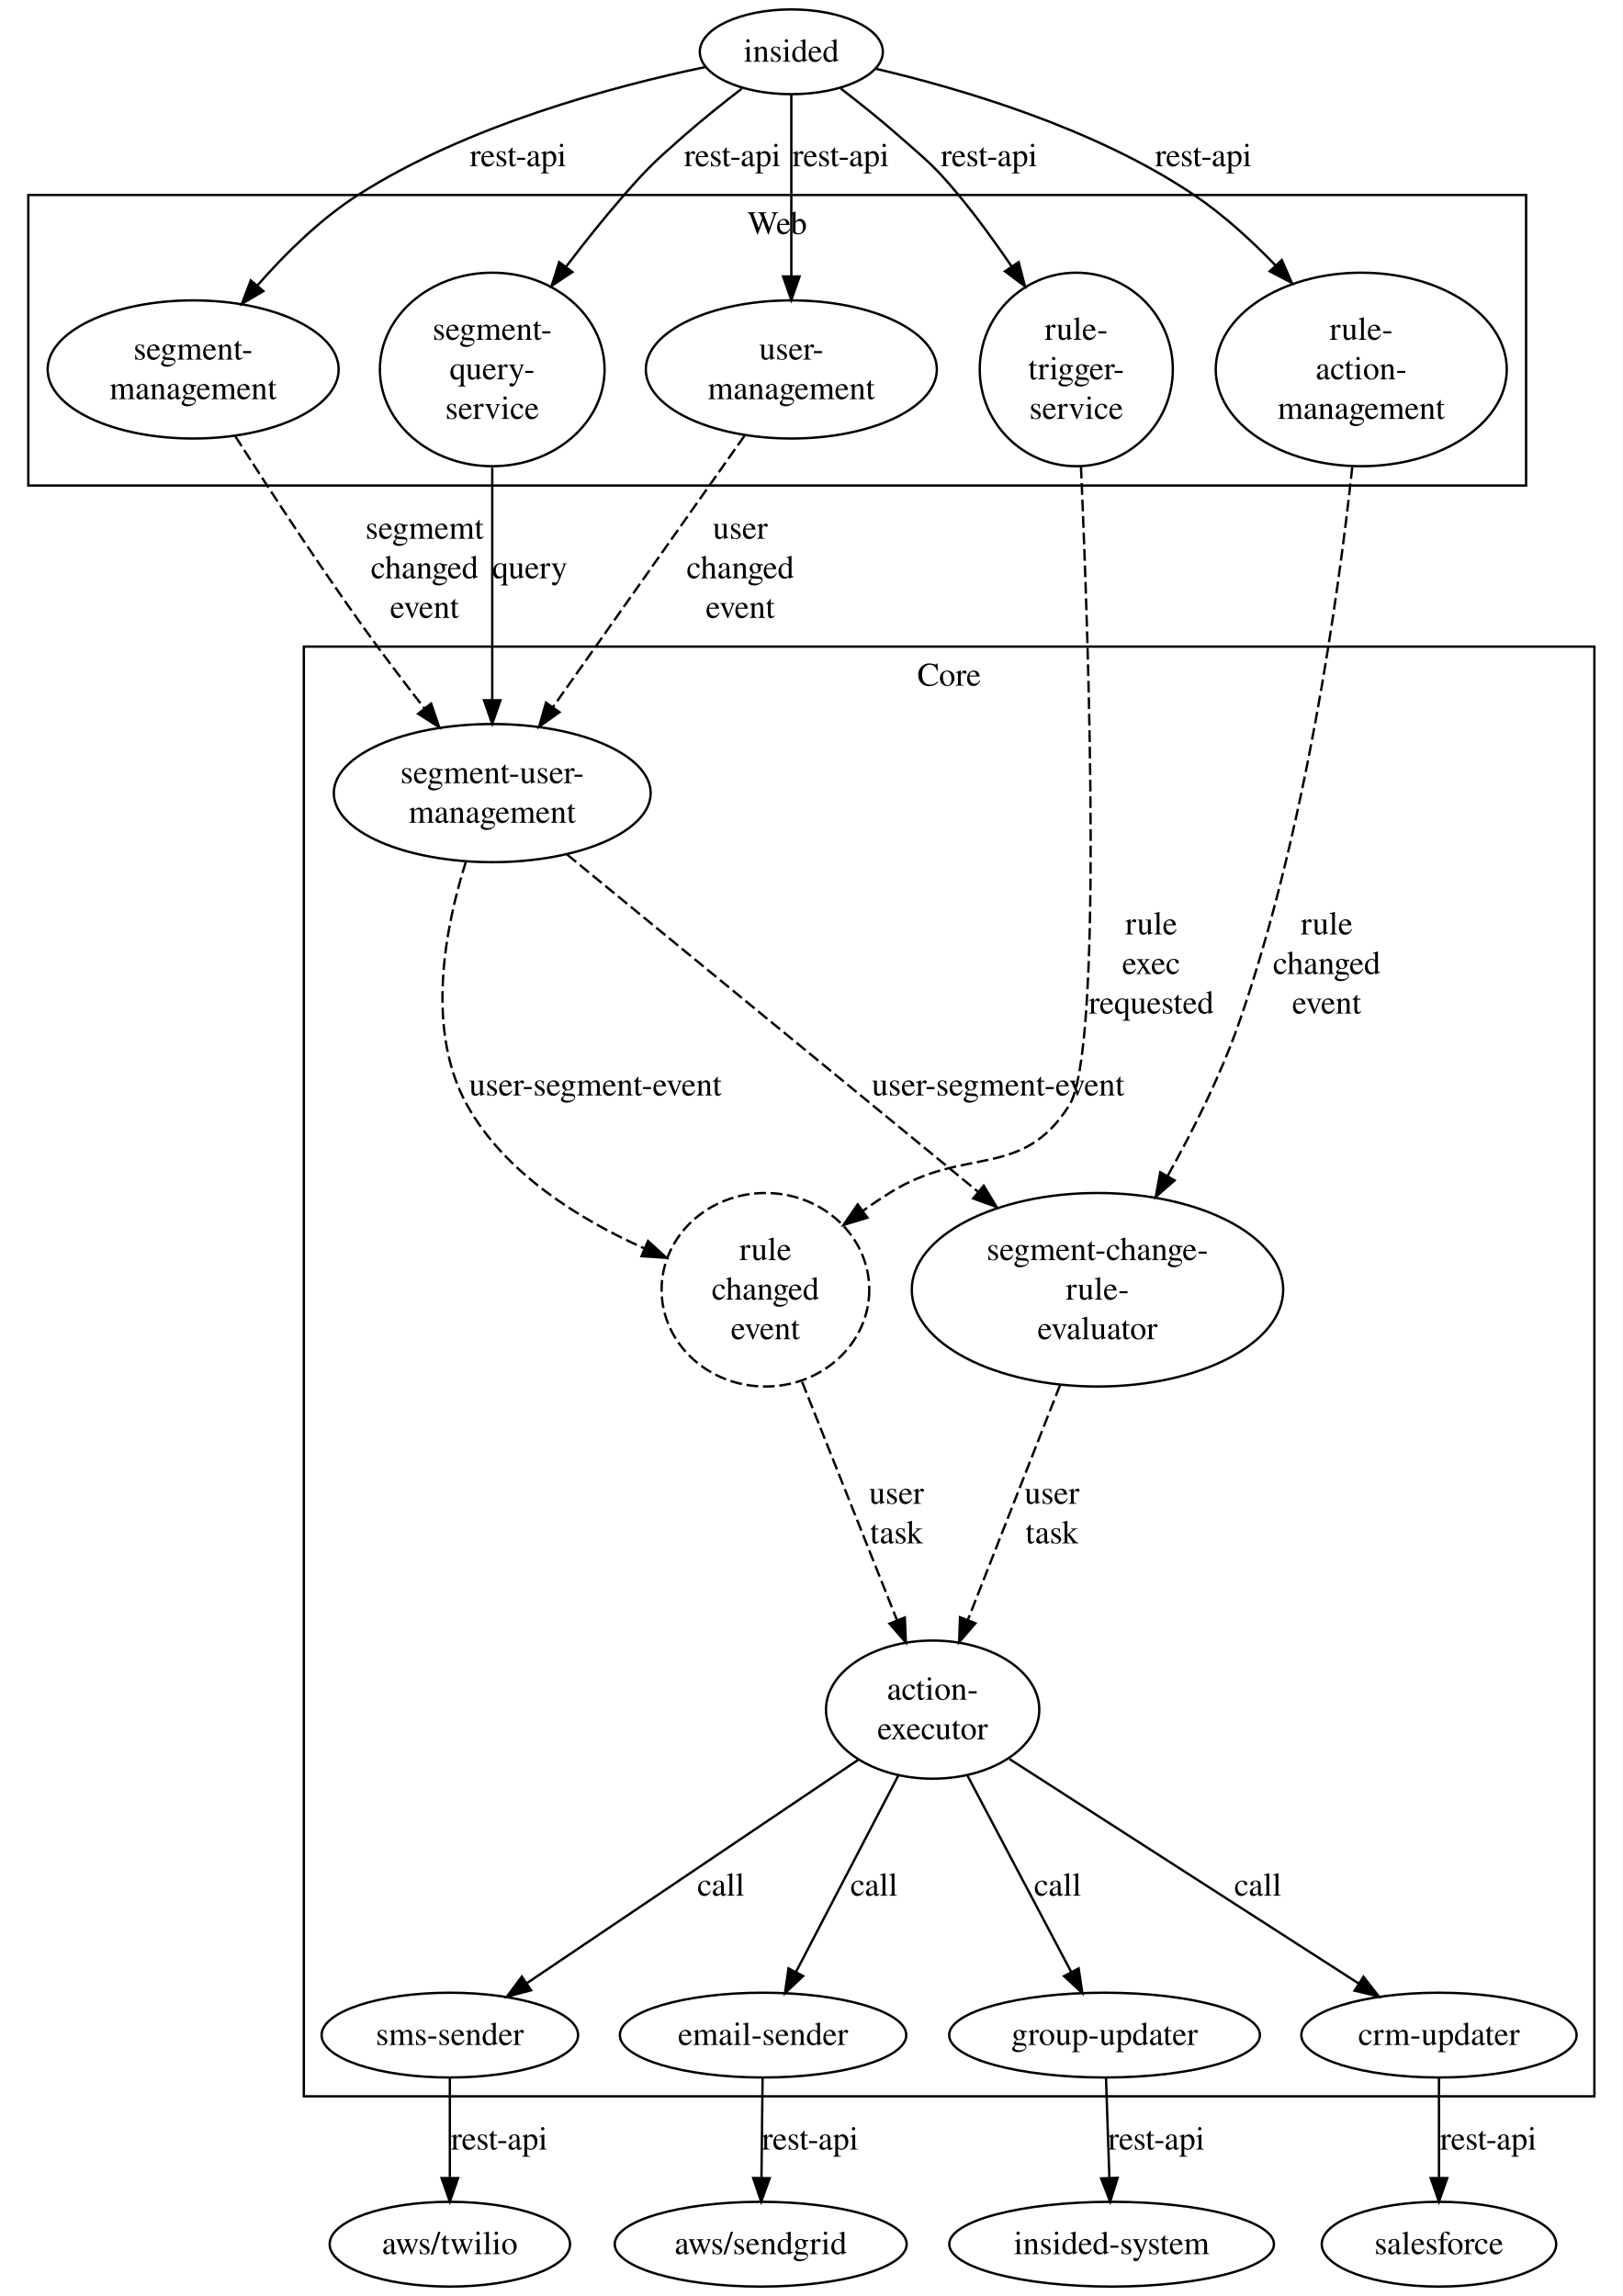
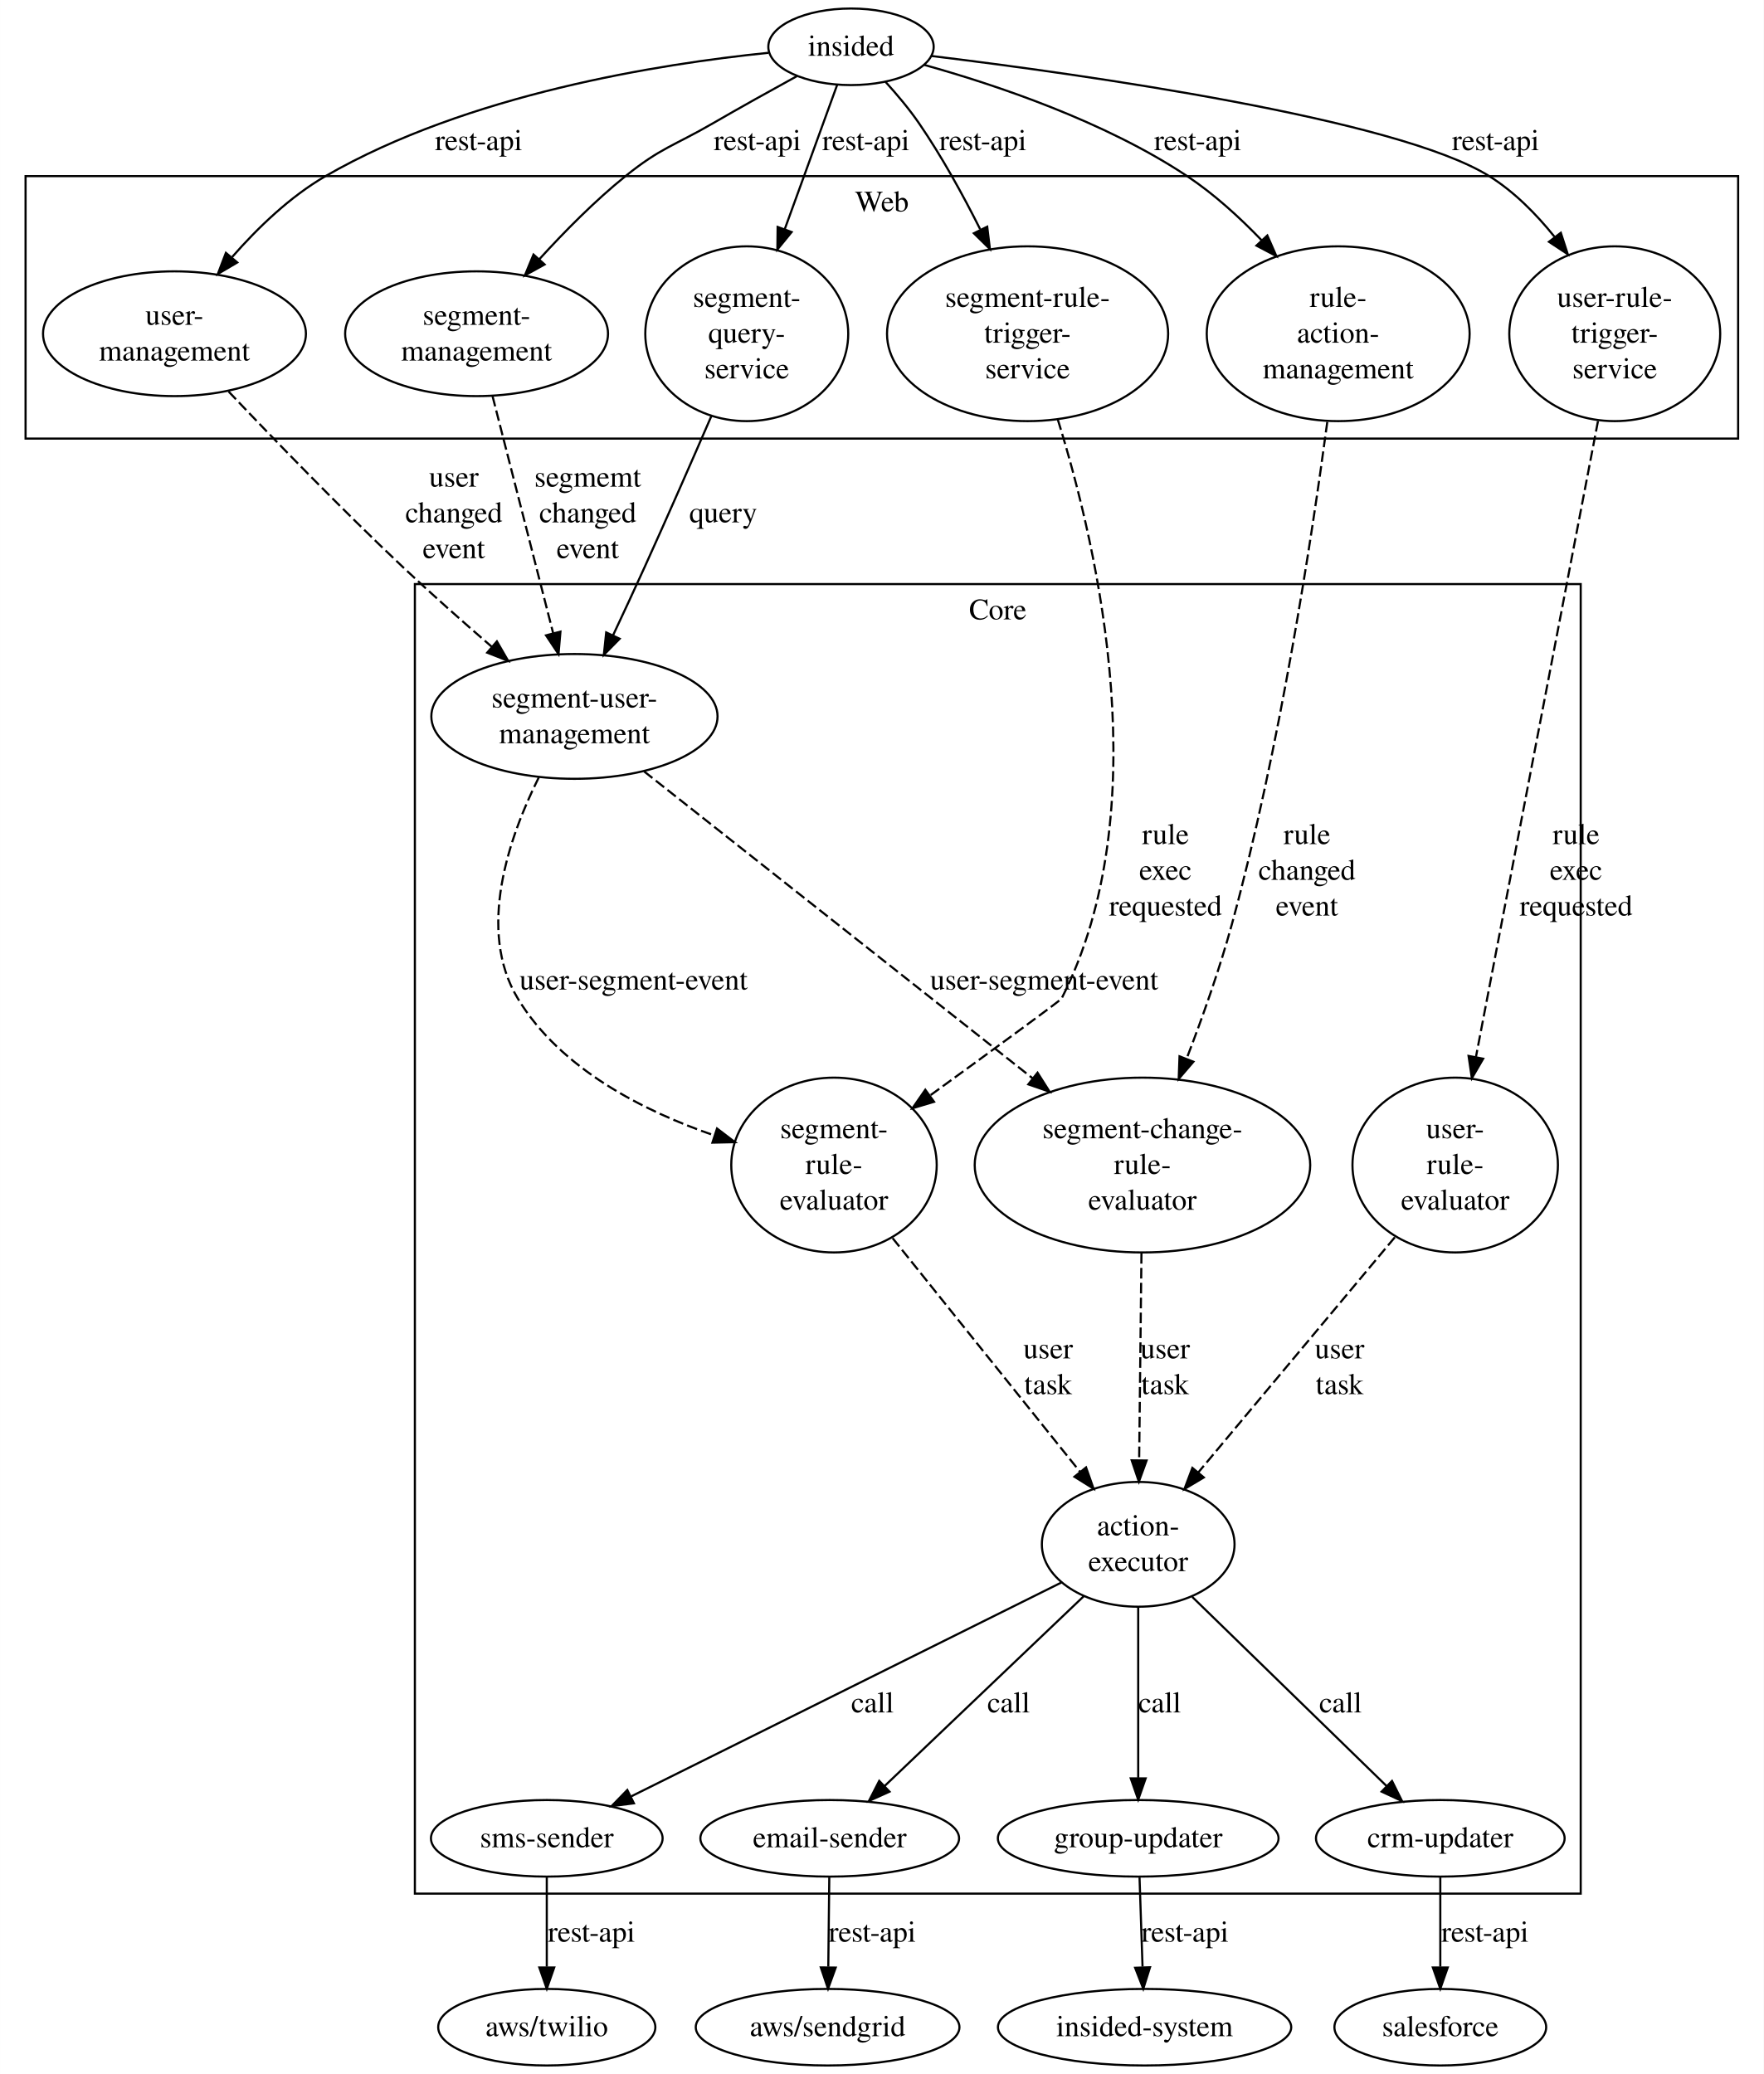
- <svg xmlns="http://www.w3.org/2000/svg" width="689pt" height="975pt" viewBox="0.00 0.00 689.00 975.04">
+ <svg xmlns="http://www.w3.org/2000/svg" width="829pt" height="975pt" viewBox="0.00 0.00 829.00 975.04">
  <g id="graph0" class="graph" transform="scale(1 1) rotate(0) translate(4 971.0427)">
-     <polygon fill="#ffffff" stroke="transparent" points="-4,4 -4,-971.043 685,-971.043 685,4 -4,4" />
+     <polygon fill="#ffffff" stroke="transparent" points="-4,4 -4,-971.043 825,-971.043 825,4 -4,4" />
    <g id="clust1" class="cluster">
-       <polygon fill="none" stroke="#000000" points="8,-764.853 8,-888.243 644,-888.243 644,-764.853 8,-764.853" />
-       <text text-anchor="middle" x="326" y="-871.643" font-family="Times,serif" font-size="14.00" fill="#000000">
-                 Web
-             </text>
+       <polygon fill="none" stroke="#000000" points="8,-764.853 8,-888.243 813,-888.243 813,-764.853 8,-764.853" />
+       <text text-anchor="middle" x="410.5" y="-871.643" font-family="Times,serif" font-size="14.00" fill="#000000">Web</text>
    </g>
    <g id="clust2" class="cluster">
-       <polygon fill="none" stroke="#000000" points="125,-80.8 125,-696.453 673,-696.453 673,-80.8 125,-80.8" />
-       <text text-anchor="middle" x="399" y="-679.853" font-family="Times,serif" font-size="14.00" fill="#000000">
-                 Core
-             </text>
+       <polygon fill="none" stroke="#000000" points="191,-80.8 191,-696.453 739,-696.453 739,-80.8 191,-80.8" />
+       <text text-anchor="middle" x="465" y="-679.853" font-family="Times,serif" font-size="14.00" fill="#000000">Core</text>
    </g>
    <g id="node1" class="node">
-       <ellipse fill="none" stroke="#000000" cx="453" cy="-814.148" rx="40.993" ry="41.091" />
-       <text text-anchor="middle" x="453" y="-826.748" font-family="Times,serif" font-size="14.00" fill="#000000">
-                 rule-
-             </text>
-       <text text-anchor="middle" x="453" y="-809.948" font-family="Times,serif" font-size="14.00" fill="#000000">
-                 trigger-
-             </text>
-       <text text-anchor="middle" x="453" y="-793.148" font-family="Times,serif" font-size="14.00" fill="#000000">
-                 service
-             </text>
-     </g>
-     <g id="node6" class="node">
-       <ellipse fill="none" stroke="#000000" stroke-dasharray="5,2" cx="321" cy="-423.326" rx="44.093" ry="41.091" />
-       <text text-anchor="middle" x="321" y="-435.926" font-family="Times,serif" font-size="14.00" fill="#000000">
-                 rule
-             </text>
-       <text text-anchor="middle" x="321" y="-419.126" font-family="Times,serif" font-size="14.00" fill="#000000">
-                 changed
-             </text>
-       <text text-anchor="middle" x="321" y="-402.326" font-family="Times,serif" font-size="14.00" fill="#000000">
-                 event
-             </text>
-     </g>
-     <g id="edge6" class="edge">
-       <path fill="none" stroke="#000000" stroke-dasharray="5,2" d="M454.991,-772.872C458.49,-693.175 464.115,-523.953 450,-501.621 429.928,-469.865 405.88,-484.497 374,-464.621 370.166,-462.231 366.279,-459.619 362.442,-456.906" />
-       <polygon fill="#000000" stroke="#000000" points="364.303,-453.931 354.165,-450.855 360.172,-459.582 364.303,-453.931" />
-       <text text-anchor="middle" x="484.82" y="-574.221" font-family="Times,serif" font-size="14.00" fill="#000000">rule
-             </text>
-       <text text-anchor="middle" x="484.82" y="-557.421" font-family="Times,serif" font-size="14.00" fill="#000000">exec
-             </text>
-       <text text-anchor="middle" x="484.82" y="-540.621" font-family="Times,serif" font-size="14.00" fill="#000000">requested
-             </text>
+       <ellipse fill="none" stroke="#000000" cx="479" cy="-814.148" rx="66.072" ry="41.091" />
+       <text text-anchor="middle" x="479" y="-826.748" font-family="Times,serif" font-size="14.00" fill="#000000">segment-rule-</text>
+       <text text-anchor="middle" x="479" y="-809.948" font-family="Times,serif" font-size="14.00" fill="#000000">trigger-</text>
+       <text text-anchor="middle" x="479" y="-793.148" font-family="Times,serif" font-size="14.00" fill="#000000">service</text>
+     </g>
+     <g id="node7" class="node">
+       <ellipse fill="none" stroke="#000000" cx="388" cy="-423.326" rx="48.288" ry="41.091" />
+       <text text-anchor="middle" x="388" y="-435.926" font-family="Times,serif" font-size="14.00" fill="#000000">segment-</text>
+       <text text-anchor="middle" x="388" y="-419.126" font-family="Times,serif" font-size="14.00" fill="#000000">rule-</text>
+       <text text-anchor="middle" x="388" y="-402.326" font-family="Times,serif" font-size="14.00" fill="#000000">evaluator</text>
+     </g>
+     <g id="edge7" class="edge">
+       <path fill="none" stroke="#000000" stroke-dasharray="5,2" d="M493.215,-773.776C512.556,-711.556 539.925,-590.162 495,-501.621 494.542,-500.719 462.303,-477.185 433.335,-456.154" />
+       <polygon fill="#000000" stroke="#000000" points="435.035,-453.063 424.886,-450.023 430.924,-458.729 435.035,-453.063" />
+       <text text-anchor="middle" x="543.82" y="-574.221" font-family="Times,serif" font-size="14.00" fill="#000000">rule</text>
+       <text text-anchor="middle" x="543.82" y="-557.421" font-family="Times,serif" font-size="14.00" fill="#000000">exec</text>
+       <text text-anchor="middle" x="543.82" y="-540.621" font-family="Times,serif" font-size="14.00" fill="#000000">requested</text>
    </g>
    <g id="node2" class="node">
-       <ellipse fill="none" stroke="#000000" cx="574" cy="-814.148" rx="61.787" ry="41.091" />
-       <text text-anchor="middle" x="574" y="-826.748" font-family="Times,serif" font-size="14.00" fill="#000000">
-                 rule-
-             </text>
-       <text text-anchor="middle" x="574" y="-809.948" font-family="Times,serif" font-size="14.00" fill="#000000">
-                 action-
-             </text>
-       <text text-anchor="middle" x="574" y="-793.148" font-family="Times,serif" font-size="14.00" fill="#000000">
-                 management
-             </text>
+       <ellipse fill="none" stroke="#000000" cx="755" cy="-814.148" rx="49.571" ry="41.091" />
+       <text text-anchor="middle" x="755" y="-826.748" font-family="Times,serif" font-size="14.00" fill="#000000">user-rule-</text>
+       <text text-anchor="middle" x="755" y="-809.948" font-family="Times,serif" font-size="14.00" fill="#000000">trigger-</text>
+       <text text-anchor="middle" x="755" y="-793.148" font-family="Times,serif" font-size="14.00" fill="#000000">service</text>
    </g>
    <g id="node8" class="node">
-       <ellipse fill="none" stroke="#000000" cx="462" cy="-423.326" rx="78.855" ry="41.091" />
-       <text text-anchor="middle" x="462" y="-435.926" font-family="Times,serif" font-size="14.00" fill="#000000">
-                 segment-change-
-             </text>
-       <text text-anchor="middle" x="462" y="-419.126" font-family="Times,serif" font-size="14.00" fill="#000000">
-                 rule-
-             </text>
-       <text text-anchor="middle" x="462" y="-402.326" font-family="Times,serif" font-size="14.00" fill="#000000">
-                 evaluator
-             </text>
-     </g>
-     <g id="edge12" class="edge">
-       <path fill="none" stroke="#000000" stroke-dasharray="5,2" d="M570.188,-772.668C564.233,-717.481 550.339,-617.454 522,-536.421 514.237,-514.225 502.643,-491.059 491.71,-471.516" />
-       <polygon fill="#000000" stroke="#000000" points="494.741,-469.764 486.75,-462.808 488.659,-473.229 494.741,-469.764" />
-       <text text-anchor="middle" x="559.322" y="-574.221" font-family="Times,serif" font-size="14.00" fill="#000000">rule
-             </text>
-       <text text-anchor="middle" x="559.322" y="-557.421" font-family="Times,serif" font-size="14.00" fill="#000000">changed
-             </text>
-       <text text-anchor="middle" x="559.322" y="-540.621" font-family="Times,serif" font-size="14.00" fill="#000000">event
-             </text>
+       <ellipse fill="none" stroke="#000000" cx="680" cy="-423.326" rx="48.288" ry="41.091" />
+       <text text-anchor="middle" x="680" y="-435.926" font-family="Times,serif" font-size="14.00" fill="#000000">user-</text>
+       <text text-anchor="middle" x="680" y="-419.126" font-family="Times,serif" font-size="14.00" fill="#000000">rule-</text>
+       <text text-anchor="middle" x="680" y="-402.326" font-family="Times,serif" font-size="14.00" fill="#000000">evaluator</text>
+     </g>
+     <g id="edge8" class="edge">
+       <path fill="none" stroke="#000000" stroke-dasharray="5,2" d="M747.115,-773.062C733.312,-701.133 704.811,-552.612 689.776,-474.269" />
+       <polygon fill="#000000" stroke="#000000" points="693.157,-473.316 687.835,-464.155 686.283,-474.635 693.157,-473.316" />
+       <text text-anchor="middle" x="736.82" y="-574.221" font-family="Times,serif" font-size="14.00" fill="#000000">rule</text>
+       <text text-anchor="middle" x="736.82" y="-557.421" font-family="Times,serif" font-size="14.00" fill="#000000">exec</text>
+       <text text-anchor="middle" x="736.82" y="-540.621" font-family="Times,serif" font-size="14.00" fill="#000000">requested</text>
    </g>
    <g id="node3" class="node">
-       <ellipse fill="none" stroke="#000000" cx="332" cy="-814.148" rx="61.787" ry="29.331" />
-       <text text-anchor="middle" x="332" y="-818.348" font-family="Times,serif" font-size="14.00" fill="#000000">
-                 user-
-             </text>
-       <text text-anchor="middle" x="332" y="-801.548" font-family="Times,serif" font-size="14.00" fill="#000000">
-                 management
-             </text>
-     </g>
-     <g id="node7" class="node">
-       <ellipse fill="none" stroke="#000000" cx="205" cy="-634.237" rx="67.269" ry="29.331" />
-       <text text-anchor="middle" x="205" y="-638.437" font-family="Times,serif" font-size="14.00" fill="#000000">
-                 segment-user-
-             </text>
-       <text text-anchor="middle" x="205" y="-621.637" font-family="Times,serif" font-size="14.00" fill="#000000">
-                 management
-             </text>
-     </g>
-     <g id="edge9" class="edge">
-       <path fill="none" stroke="#000000" stroke-dasharray="5,2" d="M312.156,-786.037C290.226,-754.969 254.83,-704.827 230.771,-670.745" />
-       <polygon fill="#000000" stroke="#000000" points="233.54,-668.598 224.914,-662.447 227.821,-672.635 233.54,-668.598" />
-       <text text-anchor="middle" x="310.322" y="-742.253" font-family="Times,serif" font-size="14.00" fill="#000000">user
-             </text>
-       <text text-anchor="middle" x="310.322" y="-725.453" font-family="Times,serif" font-size="14.00" fill="#000000">changed
-             </text>
-       <text text-anchor="middle" x="310.322" y="-708.653" font-family="Times,serif" font-size="14.00" fill="#000000">event
-             </text>
+       <ellipse fill="none" stroke="#000000" cx="625" cy="-814.148" rx="61.787" ry="41.091" />
+       <text text-anchor="middle" x="625" y="-826.748" font-family="Times,serif" font-size="14.00" fill="#000000">rule-</text>
+       <text text-anchor="middle" x="625" y="-809.948" font-family="Times,serif" font-size="14.00" fill="#000000">action-</text>
+       <text text-anchor="middle" x="625" y="-793.148" font-family="Times,serif" font-size="14.00" fill="#000000">management</text>
+     </g>
+     <g id="node10" class="node">
+       <ellipse fill="none" stroke="#000000" cx="533" cy="-423.326" rx="78.855" ry="41.091" />
+       <text text-anchor="middle" x="533" y="-435.926" font-family="Times,serif" font-size="14.00" fill="#000000">segment-change-</text>
+       <text text-anchor="middle" x="533" y="-419.126" font-family="Times,serif" font-size="14.00" fill="#000000">rule-</text>
+       <text text-anchor="middle" x="533" y="-402.326" font-family="Times,serif" font-size="14.00" fill="#000000">evaluator</text>
+     </g>
+     <g id="edge14" class="edge">
+       <path fill="none" stroke="#000000" stroke-dasharray="5,2" d="M619.878,-772.699C612.586,-717.969 597.544,-618.886 575,-536.421 569.259,-515.422 561.257,-492.831 553.775,-473.403" />
+       <polygon fill="#000000" stroke="#000000" points="556.941,-471.889 550.041,-463.85 550.422,-474.438 556.941,-471.889" />
+       <text text-anchor="middle" x="610.322" y="-574.221" font-family="Times,serif" font-size="14.00" fill="#000000">rule</text>
+       <text text-anchor="middle" x="610.322" y="-557.421" font-family="Times,serif" font-size="14.00" fill="#000000">changed</text>
+       <text text-anchor="middle" x="610.322" y="-540.621" font-family="Times,serif" font-size="14.00" fill="#000000">event</text>
    </g>
    <g id="node4" class="node">
      <ellipse fill="none" stroke="#000000" cx="78" cy="-814.148" rx="61.787" ry="29.331" />
-       <text text-anchor="middle" x="78" y="-818.348" font-family="Times,serif" font-size="14.00" fill="#000000">
-                 segment-
-             </text>
-       <text text-anchor="middle" x="78" y="-801.548" font-family="Times,serif" font-size="14.00" fill="#000000">
-                 management
-             </text>
-     </g>
-     <g id="edge7" class="edge">
-       <path fill="none" stroke="#000000" stroke-dasharray="5,2" d="M95.88,-785.793C110.201,-763.403 131.036,-731.533 150.454,-704.453 158.554,-693.157 167.705,-681.12 176.164,-670.261" />
-       <polygon fill="#000000" stroke="#000000" points="179.054,-672.248 182.47,-662.219 173.546,-667.929 179.054,-672.248" />
-       <text text-anchor="middle" x="176.273" y="-742.253" font-family="Times,serif" font-size="14.00" fill="#000000">segmemt
-             </text>
-       <text text-anchor="middle" x="176.273" y="-725.453" font-family="Times,serif" font-size="14.00" fill="#000000">changed
-             </text>
-       <text text-anchor="middle" x="176.273" y="-708.653" font-family="Times,serif" font-size="14.00" fill="#000000">event
-             </text>
+       <text text-anchor="middle" x="78" y="-818.348" font-family="Times,serif" font-size="14.00" fill="#000000">user-</text>
+       <text text-anchor="middle" x="78" y="-801.548" font-family="Times,serif" font-size="14.00" fill="#000000">management</text>
+     </g>
+     <g id="node9" class="node">
+       <ellipse fill="none" stroke="#000000" cx="266" cy="-634.237" rx="67.269" ry="29.331" />
+       <text text-anchor="middle" x="266" y="-638.437" font-family="Times,serif" font-size="14.00" fill="#000000">segment-user-</text>
+       <text text-anchor="middle" x="266" y="-621.637" font-family="Times,serif" font-size="14.00" fill="#000000">management</text>
+     </g>
+     <g id="edge11" class="edge">
+       <path fill="none" stroke="#000000" stroke-dasharray="5,2" d="M103.451,-786.956C124.846,-764.389 156.476,-731.698 185.356,-704.453 198.676,-691.887 213.704,-678.58 227.147,-666.969" />
+       <polygon fill="#000000" stroke="#000000" points="229.55,-669.518 234.853,-660.346 224.988,-664.209 229.55,-669.518" />
+       <text text-anchor="middle" x="209.322" y="-742.253" font-family="Times,serif" font-size="14.00" fill="#000000">user</text>
+       <text text-anchor="middle" x="209.322" y="-725.453" font-family="Times,serif" font-size="14.00" fill="#000000">changed</text>
+       <text text-anchor="middle" x="209.322" y="-708.653" font-family="Times,serif" font-size="14.00" fill="#000000">event</text>
    </g>
    <g id="node5" class="node">
-       <ellipse fill="none" stroke="#000000" cx="205" cy="-814.148" rx="47.699" ry="41.091" />
-       <text text-anchor="middle" x="205" y="-826.748" font-family="Times,serif" font-size="14.00" fill="#000000">
-                 segment-
-             </text>
-       <text text-anchor="middle" x="205" y="-809.948" font-family="Times,serif" font-size="14.00" fill="#000000">
-                 query-
-             </text>
-       <text text-anchor="middle" x="205" y="-793.148" font-family="Times,serif" font-size="14.00" fill="#000000">
-                 service
-             </text>
-     </g>
-     <g id="edge8" class="edge">
-       <path fill="none" stroke="#000000" d="M205,-772.42C205,-742.744 205,-703.125 205,-673.92" />
-       <polygon fill="#000000" stroke="#000000" points="208.5,-673.669 205,-663.669 201.5,-673.669 208.5,-673.669" />
-       <text text-anchor="middle" x="220.938" y="-725.453" font-family="Times,serif" font-size="14.00" fill="#000000">query
-             </text>
-     </g>
-     <g id="node9" class="node">
-       <ellipse fill="none" stroke="#000000" cx="392" cy="-245.016" rx="45.286" ry="29.331" />
-       <text text-anchor="middle" x="392" y="-249.216" font-family="Times,serif" font-size="14.00" fill="#000000">
-                 action-
-             </text>
-       <text text-anchor="middle" x="392" y="-232.416" font-family="Times,serif" font-size="14.00" fill="#000000">
-                 executor
-             </text>
-     </g>
-     <g id="edge14" class="edge">
-       <path fill="none" stroke="#000000" stroke-dasharray="5,2" d="M336.581,-384.195C348.537,-354.169 364.95,-312.95 376.808,-283.17" />
-       <polygon fill="#000000" stroke="#000000" points="380.193,-284.128 380.641,-273.542 373.69,-281.538 380.193,-284.128" />
-       <text text-anchor="middle" x="376.66" y="-332.431" font-family="Times,serif" font-size="14.00" fill="#000000">user
-             </text>
-       <text text-anchor="middle" x="376.66" y="-315.631" font-family="Times,serif" font-size="14.00" fill="#000000">task
-             </text>
+       <ellipse fill="none" stroke="#000000" cx="220" cy="-814.148" rx="61.787" ry="29.331" />
+       <text text-anchor="middle" x="220" y="-818.348" font-family="Times,serif" font-size="14.00" fill="#000000">segment-</text>
+       <text text-anchor="middle" x="220" y="-801.548" font-family="Times,serif" font-size="14.00" fill="#000000">management</text>
+     </g>
+     <g id="edge9" class="edge">
+       <path fill="none" stroke="#000000" stroke-dasharray="5,2" d="M227.493,-784.841C235.245,-754.523 247.396,-706.998 255.972,-673.457" />
+       <polygon fill="#000000" stroke="#000000" points="259.424,-674.086 258.51,-663.531 252.642,-672.352 259.424,-674.086" />
+       <text text-anchor="middle" x="272.273" y="-742.253" font-family="Times,serif" font-size="14.00" fill="#000000">segmemt</text>
+       <text text-anchor="middle" x="272.273" y="-725.453" font-family="Times,serif" font-size="14.00" fill="#000000">changed</text>
+       <text text-anchor="middle" x="272.273" y="-708.653" font-family="Times,serif" font-size="14.00" fill="#000000">event</text>
+     </g>
+     <g id="node6" class="node">
+       <ellipse fill="none" stroke="#000000" cx="347" cy="-814.148" rx="47.699" ry="41.091" />
+       <text text-anchor="middle" x="347" y="-826.748" font-family="Times,serif" font-size="14.00" fill="#000000">segment-</text>
+       <text text-anchor="middle" x="347" y="-809.948" font-family="Times,serif" font-size="14.00" fill="#000000">query-</text>
+       <text text-anchor="middle" x="347" y="-793.148" font-family="Times,serif" font-size="14.00" fill="#000000">service</text>
    </g>
    <g id="edge10" class="edge">
-       <path fill="none" stroke="#000000" stroke-dasharray="5,2" d="M193.797,-605.096C184.877,-576.815 176.561,-533.599 194.384,-501.621 210.424,-472.845 241.883,-453.313 269.429,-440.955" />
-       <polygon fill="#000000" stroke="#000000" points="271.154,-444.024 278.977,-436.88 268.406,-437.586 271.154,-444.024" />
-       <text text-anchor="middle" x="248.808" y="-505.821" font-family="Times,serif" font-size="14.00" fill="#000000">user-segment-event
-             </text>
-     </g>
-     <g id="edge11" class="edge">
-       <path fill="none" stroke="#000000" stroke-dasharray="5,2" d="M236.771,-608.164C280.458,-572.311 359.551,-507.403 411.424,-464.833" />
-       <polygon fill="#000000" stroke="#000000" points="413.679,-467.51 419.188,-458.46 409.238,-462.099 413.679,-467.51" />
-       <text text-anchor="middle" x="419.808" y="-505.821" font-family="Times,serif" font-size="14.00" fill="#000000">user-segment-event
-             </text>
+       <path fill="none" stroke="#000000" d="M330.37,-775.453C321.244,-754.397 309.65,-727.927 299,-704.453 294.271,-694.028 289.045,-682.787 284.173,-672.42" />
+       <polygon fill="#000000" stroke="#000000" points="287.253,-670.746 279.823,-663.194 280.922,-673.731 287.253,-670.746" />
+       <text text-anchor="middle" x="335.938" y="-725.453" font-family="Times,serif" font-size="14.00" fill="#000000">query</text>
+     </g>
+     <g id="node11" class="node">
+       <ellipse fill="none" stroke="#000000" cx="531" cy="-245.016" rx="45.286" ry="29.331" />
+       <text text-anchor="middle" x="531" y="-249.216" font-family="Times,serif" font-size="14.00" fill="#000000">action-</text>
+       <text text-anchor="middle" x="531" y="-232.416" font-family="Times,serif" font-size="14.00" fill="#000000">executor</text>
+     </g>
+     <g id="edge17" class="edge">
+       <path fill="none" stroke="#000000" stroke-dasharray="5,2" d="M415.572,-388.946C440.903,-357.36 478.244,-310.799 503.539,-279.257" />
+       <polygon fill="#000000" stroke="#000000" points="506.489,-281.173 510.015,-271.182 501.028,-276.794 506.489,-281.173" />
+       <text text-anchor="middle" x="488.66" y="-332.431" font-family="Times,serif" font-size="14.00" fill="#000000">user</text>
+       <text text-anchor="middle" x="488.66" y="-315.631" font-family="Times,serif" font-size="14.00" fill="#000000">task</text>
+     </g>
+     <g id="edge16" class="edge">
+       <path fill="none" stroke="#000000" stroke-dasharray="5,2" d="M651.624,-389.368C625.08,-357.603 585.659,-310.427 559.18,-278.739" />
+       <polygon fill="#000000" stroke="#000000" points="561.841,-276.464 552.742,-271.035 556.469,-280.953 561.841,-276.464" />
+       <text text-anchor="middle" x="625.66" y="-332.431" font-family="Times,serif" font-size="14.00" fill="#000000">user</text>
+       <text text-anchor="middle" x="625.66" y="-315.631" font-family="Times,serif" font-size="14.00" fill="#000000">task</text>
+     </g>
+     <g id="edge12" class="edge">
+       <path fill="none" stroke="#000000" stroke-dasharray="5,2" d="M249.256,-605.582C235.127,-577.278 220.032,-533.69 239.384,-501.621 259.406,-468.442 298.685,-448.612 331.835,-437.213" />
+       <polygon fill="#000000" stroke="#000000" points="333.026,-440.506 341.448,-434.079 330.856,-433.851 333.026,-440.506" />
+       <text text-anchor="middle" x="293.808" y="-505.821" font-family="Times,serif" font-size="14.00" fill="#000000">user-segment-event</text>
    </g>
    <g id="edge13" class="edge">
-       <path fill="none" stroke="#000000" stroke-dasharray="5,2" d="M446.116,-382.865C434.374,-352.954 418.491,-312.496 406.971,-283.152" />
-       <polygon fill="#000000" stroke="#000000" points="410.156,-281.688 403.244,-273.658 403.641,-284.246 410.156,-281.688" />
-       <text text-anchor="middle" x="442.66" y="-332.431" font-family="Times,serif" font-size="14.00" fill="#000000">user
-             </text>
-       <text text-anchor="middle" x="442.66" y="-315.631" font-family="Times,serif" font-size="14.00" fill="#000000">task
-             </text>
-     </g>
-     <g id="node10" class="node">
-       <ellipse fill="none" stroke="#000000" cx="187" cy="-106.8" rx="54.451" ry="18" />
-       <text text-anchor="middle" x="187" y="-102.6" font-family="Times,serif" font-size="14.00" fill="#000000">
-                 sms-sender
-             </text>
+       <path fill="none" stroke="#000000" stroke-dasharray="5,2" d="M298.739,-608.375C344.303,-572.383 427.304,-506.818 481.284,-464.178" />
+       <polygon fill="#000000" stroke="#000000" points="483.681,-466.745 489.359,-457.8 479.342,-461.252 483.681,-466.745" />
+       <text text-anchor="middle" x="486.808" y="-505.821" font-family="Times,serif" font-size="14.00" fill="#000000">user-segment-event</text>
    </g>
    <g id="edge15" class="edge">
-       <path fill="none" stroke="#000000" d="M360.418,-223.722C322.202,-197.956 258.188,-154.797 219.544,-128.742" />
-       <polygon fill="#000000" stroke="#000000" points="221.482,-125.828 211.234,-123.139 217.569,-131.632 221.482,-125.828" />
-       <text text-anchor="middle" x="302.105" y="-166" font-family="Times,serif" font-size="14.00" fill="#000000">
-                 call
-             </text>
-     </g>
-     <g id="node11" class="node">
-       <ellipse fill="none" stroke="#000000" cx="320" cy="-106.8" rx="60.81" ry="18" />
-       <text text-anchor="middle" x="320" y="-102.6" font-family="Times,serif" font-size="14.00" fill="#000000">
-                 email-sender
-             </text>
-     </g>
-     <g id="edge16" class="edge">
-       <path fill="none" stroke="#000000" d="M377.43,-217.046C364.733,-192.673 346.445,-157.566 333.939,-133.558" />
-       <polygon fill="#000000" stroke="#000000" points="337.015,-131.887 329.291,-124.635 330.807,-135.121 337.015,-131.887" />
-       <text text-anchor="middle" x="367.105" y="-166" font-family="Times,serif" font-size="14.00" fill="#000000">
-                 call
-             </text>
+       <path fill="none" stroke="#000000" stroke-dasharray="5,2" d="M532.536,-381.97C532.207,-352.649 531.769,-313.536 531.444,-284.616" />
+       <polygon fill="#000000" stroke="#000000" points="534.942,-284.42 531.33,-274.46 527.943,-284.499 534.942,-284.42" />
+       <text text-anchor="middle" x="543.66" y="-332.431" font-family="Times,serif" font-size="14.00" fill="#000000">user</text>
+       <text text-anchor="middle" x="543.66" y="-315.631" font-family="Times,serif" font-size="14.00" fill="#000000">task</text>
    </g>
    <g id="node12" class="node">
-       <ellipse fill="none" stroke="#000000" cx="465" cy="-106.8" rx="65.975" ry="18" />
-       <text text-anchor="middle" x="465" y="-102.6" font-family="Times,serif" font-size="14.00" fill="#000000">
-                 group-updater
-             </text>
-     </g>
-     <g id="edge17" class="edge">
-       <path fill="none" stroke="#000000" d="M406.773,-217.046C419.646,-192.673 438.187,-157.566 450.868,-133.558" />
-       <polygon fill="#000000" stroke="#000000" points="454.005,-135.112 455.58,-124.635 447.815,-131.843 454.005,-135.112" />
-       <text text-anchor="middle" x="445.105" y="-166" font-family="Times,serif" font-size="14.00" fill="#000000">
-                 call
-             </text>
+       <ellipse fill="none" stroke="#000000" cx="253" cy="-106.8" rx="54.451" ry="18" />
+       <text text-anchor="middle" x="253" y="-102.6" font-family="Times,serif" font-size="14.00" fill="#000000">sms-sender</text>
+     </g>
+     <g id="edge18" class="edge">
+       <path fill="none" stroke="#000000" d="M494.941,-227.088C442.83,-201.18 346.804,-153.437 292.72,-126.548" />
+       <polygon fill="#000000" stroke="#000000" points="293.963,-123.257 283.45,-121.939 290.847,-129.525 293.963,-123.257" />
+       <text text-anchor="middle" x="406.105" y="-166" font-family="Times,serif" font-size="14.00" fill="#000000">call</text>
    </g>
    <g id="node13" class="node">
-       <ellipse fill="none" stroke="#000000" cx="607" cy="-106.8" rx="58.445" ry="18" />
-       <text text-anchor="middle" x="607" y="-102.6" font-family="Times,serif" font-size="14.00" fill="#000000">
-                 crm-updater
-             </text>
-     </g>
-     <g id="edge18" class="edge">
-       <path fill="none" stroke="#000000" d="M424.654,-224.024C464.709,-198.273 532.288,-154.83 572.965,-128.68" />
-       <polygon fill="#000000" stroke="#000000" points="574.943,-131.569 581.462,-123.217 571.158,-125.681 574.943,-131.569" />
-       <text text-anchor="middle" x="530.105" y="-166" font-family="Times,serif" font-size="14.00" fill="#000000">
-                 call
-             </text>
+       <ellipse fill="none" stroke="#000000" cx="386" cy="-106.8" rx="60.81" ry="18" />
+       <text text-anchor="middle" x="386" y="-102.6" font-family="Times,serif" font-size="14.00" fill="#000000">email-sender</text>
+     </g>
+     <g id="edge19" class="edge">
+       <path fill="none" stroke="#000000" d="M505.411,-220.624C479.068,-195.513 438.244,-156.599 411.817,-131.409" />
+       <polygon fill="#000000" stroke="#000000" points="414.094,-128.744 404.44,-124.377 409.264,-133.811 414.094,-128.744" />
+       <text text-anchor="middle" x="470.105" y="-166" font-family="Times,serif" font-size="14.00" fill="#000000">call</text>
+     </g>
+     <g id="node14" class="node">
+       <ellipse fill="none" stroke="#000000" cx="531" cy="-106.8" rx="65.975" ry="18" />
+       <text text-anchor="middle" x="531" y="-102.6" font-family="Times,serif" font-size="14.00" fill="#000000">group-updater</text>
+     </g>
+     <g id="edge20" class="edge">
+       <path fill="none" stroke="#000000" d="M531,-215.365C531,-191.672 531,-158.674 531,-135.292" />
+       <polygon fill="#000000" stroke="#000000" points="534.5,-134.981 531,-124.981 527.5,-134.981 534.5,-134.981" />
+       <text text-anchor="middle" x="541.105" y="-166" font-family="Times,serif" font-size="14.00" fill="#000000">call</text>
    </g>
    <g id="node15" class="node">
-       <ellipse fill="none" stroke="#000000" cx="187" cy="-18" rx="51.038" ry="18" />
-       <text text-anchor="middle" x="187" y="-13.8" font-family="Times,serif" font-size="14.00" fill="#000000">
-                 aws/twilio
-             </text>
-     </g>
-     <g id="edge20" class="edge">
-       <path fill="none" stroke="#000000" d="M187,-88.401C187,-76.295 187,-60.208 187,-46.467" />
-       <polygon fill="#000000" stroke="#000000" points="190.5,-46.072 187,-36.072 183.5,-46.072 190.5,-46.072" />
-       <text text-anchor="middle" x="207.988" y="-58.2" font-family="Times,serif" font-size="14.00" fill="#000000">rest-api
-             </text>
-     </g>
-     <g id="node14" class="node">
-       <ellipse fill="none" stroke="#000000" cx="319" cy="-18" rx="61.977" ry="18" />
-       <text text-anchor="middle" x="319" y="-13.8" font-family="Times,serif" font-size="14.00" fill="#000000">
-                 aws/sendgrid
-             </text>
-     </g>
-     <g id="edge19" class="edge">
-       <path fill="none" stroke="#000000" d="M319.793,-88.401C319.656,-76.295 319.475,-60.208 319.321,-46.467" />
-       <polygon fill="#000000" stroke="#000000" points="322.816,-46.032 319.204,-36.072 315.816,-46.111 322.816,-46.032" />
-       <text text-anchor="middle" x="339.988" y="-58.2" font-family="Times,serif" font-size="14.00" fill="#000000">rest-api
-             </text>
+       <ellipse fill="none" stroke="#000000" cx="673" cy="-106.8" rx="58.445" ry="18" />
+       <text text-anchor="middle" x="673" y="-102.6" font-family="Times,serif" font-size="14.00" fill="#000000">crm-updater</text>
+     </g>
+     <g id="edge21" class="edge">
+       <path fill="none" stroke="#000000" d="M556.387,-220.305C582.235,-195.146 622.07,-156.373 647.837,-131.293" />
+       <polygon fill="#000000" stroke="#000000" points="650.304,-133.775 655.029,-124.292 645.422,-128.759 650.304,-133.775" />
+       <text text-anchor="middle" x="626.105" y="-166" font-family="Times,serif" font-size="14.00" fill="#000000">call</text>
+     </g>
+     <g id="node17" class="node">
+       <ellipse fill="none" stroke="#000000" cx="253" cy="-18" rx="51.038" ry="18" />
+       <text text-anchor="middle" x="253" y="-13.8" font-family="Times,serif" font-size="14.00" fill="#000000">aws/twilio</text>
+     </g>
+     <g id="edge23" class="edge">
+       <path fill="none" stroke="#000000" d="M253,-88.401C253,-76.295 253,-60.208 253,-46.467" />
+       <polygon fill="#000000" stroke="#000000" points="256.5,-46.072 253,-36.072 249.5,-46.072 256.5,-46.072" />
+       <text text-anchor="middle" x="273.988" y="-58.2" font-family="Times,serif" font-size="14.00" fill="#000000">rest-api</text>
    </g>
    <g id="node16" class="node">
-       <ellipse fill="none" stroke="#000000" cx="468" cy="-18" rx="68.937" ry="18" />
-       <text text-anchor="middle" x="468" y="-13.8" font-family="Times,serif" font-size="14.00" fill="#000000">
-                 insided-system
-             </text>
-     </g>
-     <g id="edge21" class="edge">
-       <path fill="none" stroke="#000000" d="M465.622,-88.401C466.031,-76.295 466.574,-60.208 467.038,-46.467" />
-       <polygon fill="#000000" stroke="#000000" points="470.55,-46.184 467.389,-36.072 463.554,-45.948 470.55,-46.184" />
-       <text text-anchor="middle" x="486.988" y="-58.2" font-family="Times,serif" font-size="14.00" fill="#000000">rest-api
-             </text>
-     </g>
-     <g id="node17" class="node">
-       <ellipse fill="none" stroke="#000000" cx="607" cy="-18" rx="49.773" ry="18" />
-       <text text-anchor="middle" x="607" y="-13.8" font-family="Times,serif" font-size="14.00" fill="#000000">
-                 salesforce
-             </text>
+       <ellipse fill="none" stroke="#000000" cx="385" cy="-18" rx="61.977" ry="18" />
+       <text text-anchor="middle" x="385" y="-13.8" font-family="Times,serif" font-size="14.00" fill="#000000">aws/sendgrid</text>
    </g>
    <g id="edge22" class="edge">
-       <path fill="none" stroke="#000000" d="M607,-88.401C607,-76.295 607,-60.208 607,-46.467" />
-       <polygon fill="#000000" stroke="#000000" points="610.5,-46.072 607,-36.072 603.5,-46.072 610.5,-46.072" />
-       <text text-anchor="middle" x="627.988" y="-58.2" font-family="Times,serif" font-size="14.00" fill="#000000">rest-api
-             </text>
+       <path fill="none" stroke="#000000" d="M385.793,-88.401C385.656,-76.295 385.475,-60.208 385.321,-46.467" />
+       <polygon fill="#000000" stroke="#000000" points="388.816,-46.032 385.204,-36.072 381.816,-46.111 388.816,-46.032" />
+       <text text-anchor="middle" x="405.988" y="-58.2" font-family="Times,serif" font-size="14.00" fill="#000000">rest-api</text>
    </g>
    <g id="node18" class="node">
-       <ellipse fill="none" stroke="#000000" cx="332" cy="-949.043" rx="38.863" ry="18" />
-       <text text-anchor="middle" x="332" y="-944.843" font-family="Times,serif" font-size="14.00" fill="#000000">
-                 insided
-             </text>
+       <ellipse fill="none" stroke="#000000" cx="534" cy="-18" rx="68.937" ry="18" />
+       <text text-anchor="middle" x="534" y="-13.8" font-family="Times,serif" font-size="14.00" fill="#000000">insided-system</text>
+     </g>
+     <g id="edge24" class="edge">
+       <path fill="none" stroke="#000000" d="M531.622,-88.401C532.031,-76.295 532.574,-60.208 533.038,-46.467" />
+       <polygon fill="#000000" stroke="#000000" points="536.55,-46.184 533.389,-36.072 529.554,-45.948 536.55,-46.184" />
+       <text text-anchor="middle" x="552.988" y="-58.2" font-family="Times,serif" font-size="14.00" fill="#000000">rest-api</text>
+     </g>
+     <g id="node19" class="node">
+       <ellipse fill="none" stroke="#000000" cx="673" cy="-18" rx="49.773" ry="18" />
+       <text text-anchor="middle" x="673" y="-13.8" font-family="Times,serif" font-size="14.00" fill="#000000">salesforce</text>
+     </g>
+     <g id="edge25" class="edge">
+       <path fill="none" stroke="#000000" d="M673,-88.401C673,-76.295 673,-60.208 673,-46.467" />
+       <polygon fill="#000000" stroke="#000000" points="676.5,-46.072 673,-36.072 669.5,-46.072 676.5,-46.072" />
+       <text text-anchor="middle" x="693.988" y="-58.2" font-family="Times,serif" font-size="14.00" fill="#000000">rest-api</text>
+     </g>
+     <g id="node20" class="node">
+       <ellipse fill="none" stroke="#000000" cx="396" cy="-949.043" rx="38.863" ry="18" />
+       <text text-anchor="middle" x="396" y="-944.843" font-family="Times,serif" font-size="14.00" fill="#000000">insided</text>
    </g>
    <g id="edge1" class="edge">
-       <path fill="none" stroke="#000000" d="M353.027,-933.417C361.015,-927.268 370.09,-920.019 378,-913.043 389.738,-902.691 393.019,-900.298 403,-888.243 410.809,-878.811 418.554,-868.154 425.533,-857.923" />
-       <polygon fill="#000000" stroke="#000000" points="428.541,-859.721 431.2,-849.466 422.726,-855.825 428.541,-859.721" />
-       <text text-anchor="middle" x="415.988" y="-900.443" font-family="Times,serif" font-size="14.00" fill="#000000">rest-api
-             </text>
+       <path fill="none" stroke="#000000" d="M412.224,-932.552C417.587,-926.659 423.363,-919.8 428,-913.043 438.599,-897.597 448.485,-879.663 456.679,-863.342" />
+       <polygon fill="#000000" stroke="#000000" points="460.026,-864.468 461.3,-853.95 453.745,-861.378 460.026,-864.468" />
+       <text text-anchor="middle" x="457.988" y="-900.443" font-family="Times,serif" font-size="14.00" fill="#000000">rest-api</text>
    </g>
    <g id="edge2" class="edge">
-       <path fill="none" stroke="#000000" d="M367.796,-941.861C404.157,-933.35 460.95,-916.618 503,-888.243 515.359,-879.903 527.225,-869.097 537.6,-858.329" />
-       <polygon fill="#000000" stroke="#000000" points="540.261,-860.608 544.532,-850.912 535.147,-855.828 540.261,-860.608" />
-       <text text-anchor="middle" x="506.988" y="-900.443" font-family="Times,serif" font-size="14.00" fill="#000000">rest-api
-             </text>
+       <path fill="none" stroke="#000000" d="M433.934,-944.71C504.462,-936.113 652.556,-915.366 696,-888.243 707.671,-880.956 718.015,-870.517 726.654,-859.765" />
+       <polygon fill="#000000" stroke="#000000" points="729.651,-861.607 732.921,-851.529 724.08,-857.368 729.651,-861.607" />
+       <text text-anchor="middle" x="698.988" y="-900.443" font-family="Times,serif" font-size="14.00" fill="#000000">rest-api</text>
    </g>
    <g id="edge3" class="edge">
-       <path fill="none" stroke="#000000" d="M332,-930.85C332,-911.193 332,-879.263 332,-853.766" />
-       <polygon fill="#000000" stroke="#000000" points="335.5,-853.643 332,-843.643 328.5,-853.643 335.5,-853.643" />
-       <text text-anchor="middle" x="352.988" y="-900.443" font-family="Times,serif" font-size="14.00" fill="#000000">rest-api
-             </text>
+       <path fill="none" stroke="#000000" d="M430.42,-940.531C463.889,-931.204 515.214,-914.046 554,-888.243 566.534,-879.904 578.53,-868.997 588.976,-858.127" />
+       <polygon fill="#000000" stroke="#000000" points="591.695,-860.342 595.948,-850.638 586.572,-855.572 591.695,-860.342" />
+       <text text-anchor="middle" x="558.988" y="-900.443" font-family="Times,serif" font-size="14.00" fill="#000000">rest-api</text>
    </g>
    <g id="edge4" class="edge">
-       <path fill="none" stroke="#000000" d="M295.447,-942.565C256.551,-934.445 194.353,-917.859 148,-888.243 132.043,-878.048 117.197,-863.431 105.32,-849.87" />
-       <polygon fill="#000000" stroke="#000000" points="107.822,-847.409 98.684,-842.048 102.485,-851.938 107.822,-847.409" />
-       <text text-anchor="middle" x="215.988" y="-900.443" font-family="Times,serif" font-size="14.00" fill="#000000">rest-api
-             </text>
+       <path fill="none" stroke="#000000" d="M357.125,-946.204C306.247,-941.045 215.721,-926.803 149,-888.243 132.366,-878.629 117.147,-863.967 105.103,-850.216" />
+       <polygon fill="#000000" stroke="#000000" points="107.519,-847.652 98.392,-842.27 102.171,-852.168 107.519,-847.652" />
+       <text text-anchor="middle" x="220.988" y="-900.443" font-family="Times,serif" font-size="14.00" fill="#000000">rest-api</text>
    </g>
    <g id="edge5" class="edge">
-       <path fill="none" stroke="#000000" d="M310.986,-933.414C303.003,-927.264 293.932,-920.015 286.024,-913.043 274.279,-902.687 271.308,-900.03 261,-888.243 252.625,-878.665 244.092,-867.952 236.295,-857.714" />
-       <polygon fill="#000000" stroke="#000000" points="239.025,-855.522 230.216,-849.636 233.432,-859.731 239.025,-855.522" />
-       <text text-anchor="middle" x="306.988" y="-900.443" font-family="Times,serif" font-size="14.00" fill="#000000">rest-api
-             </text>
+       <path fill="none" stroke="#000000" d="M370.572,-935.244C358.525,-928.633 343.97,-920.539 331.024,-913.043 312.586,-902.367 306.583,-901.619 290,-888.243 275.607,-876.633 261.302,-862.156 249.41,-849.087" />
+       <polygon fill="#000000" stroke="#000000" points="251.979,-846.71 242.705,-841.587 246.761,-851.375 251.979,-846.71" />
+       <text text-anchor="middle" x="351.988" y="-900.443" font-family="Times,serif" font-size="14.00" fill="#000000">rest-api</text>
+     </g>
+     <g id="edge6" class="edge">
+       <path fill="none" stroke="#000000" d="M389.493,-931.13C383.224,-913.87 373.451,-886.967 364.858,-863.31" />
+       <polygon fill="#000000" stroke="#000000" points="368.089,-861.955 361.385,-853.75 361.51,-864.345 368.089,-861.955" />
+       <text text-anchor="middle" x="402.988" y="-900.443" font-family="Times,serif" font-size="14.00" fill="#000000">rest-api</text>
    </g>
  </g>
</svg>
